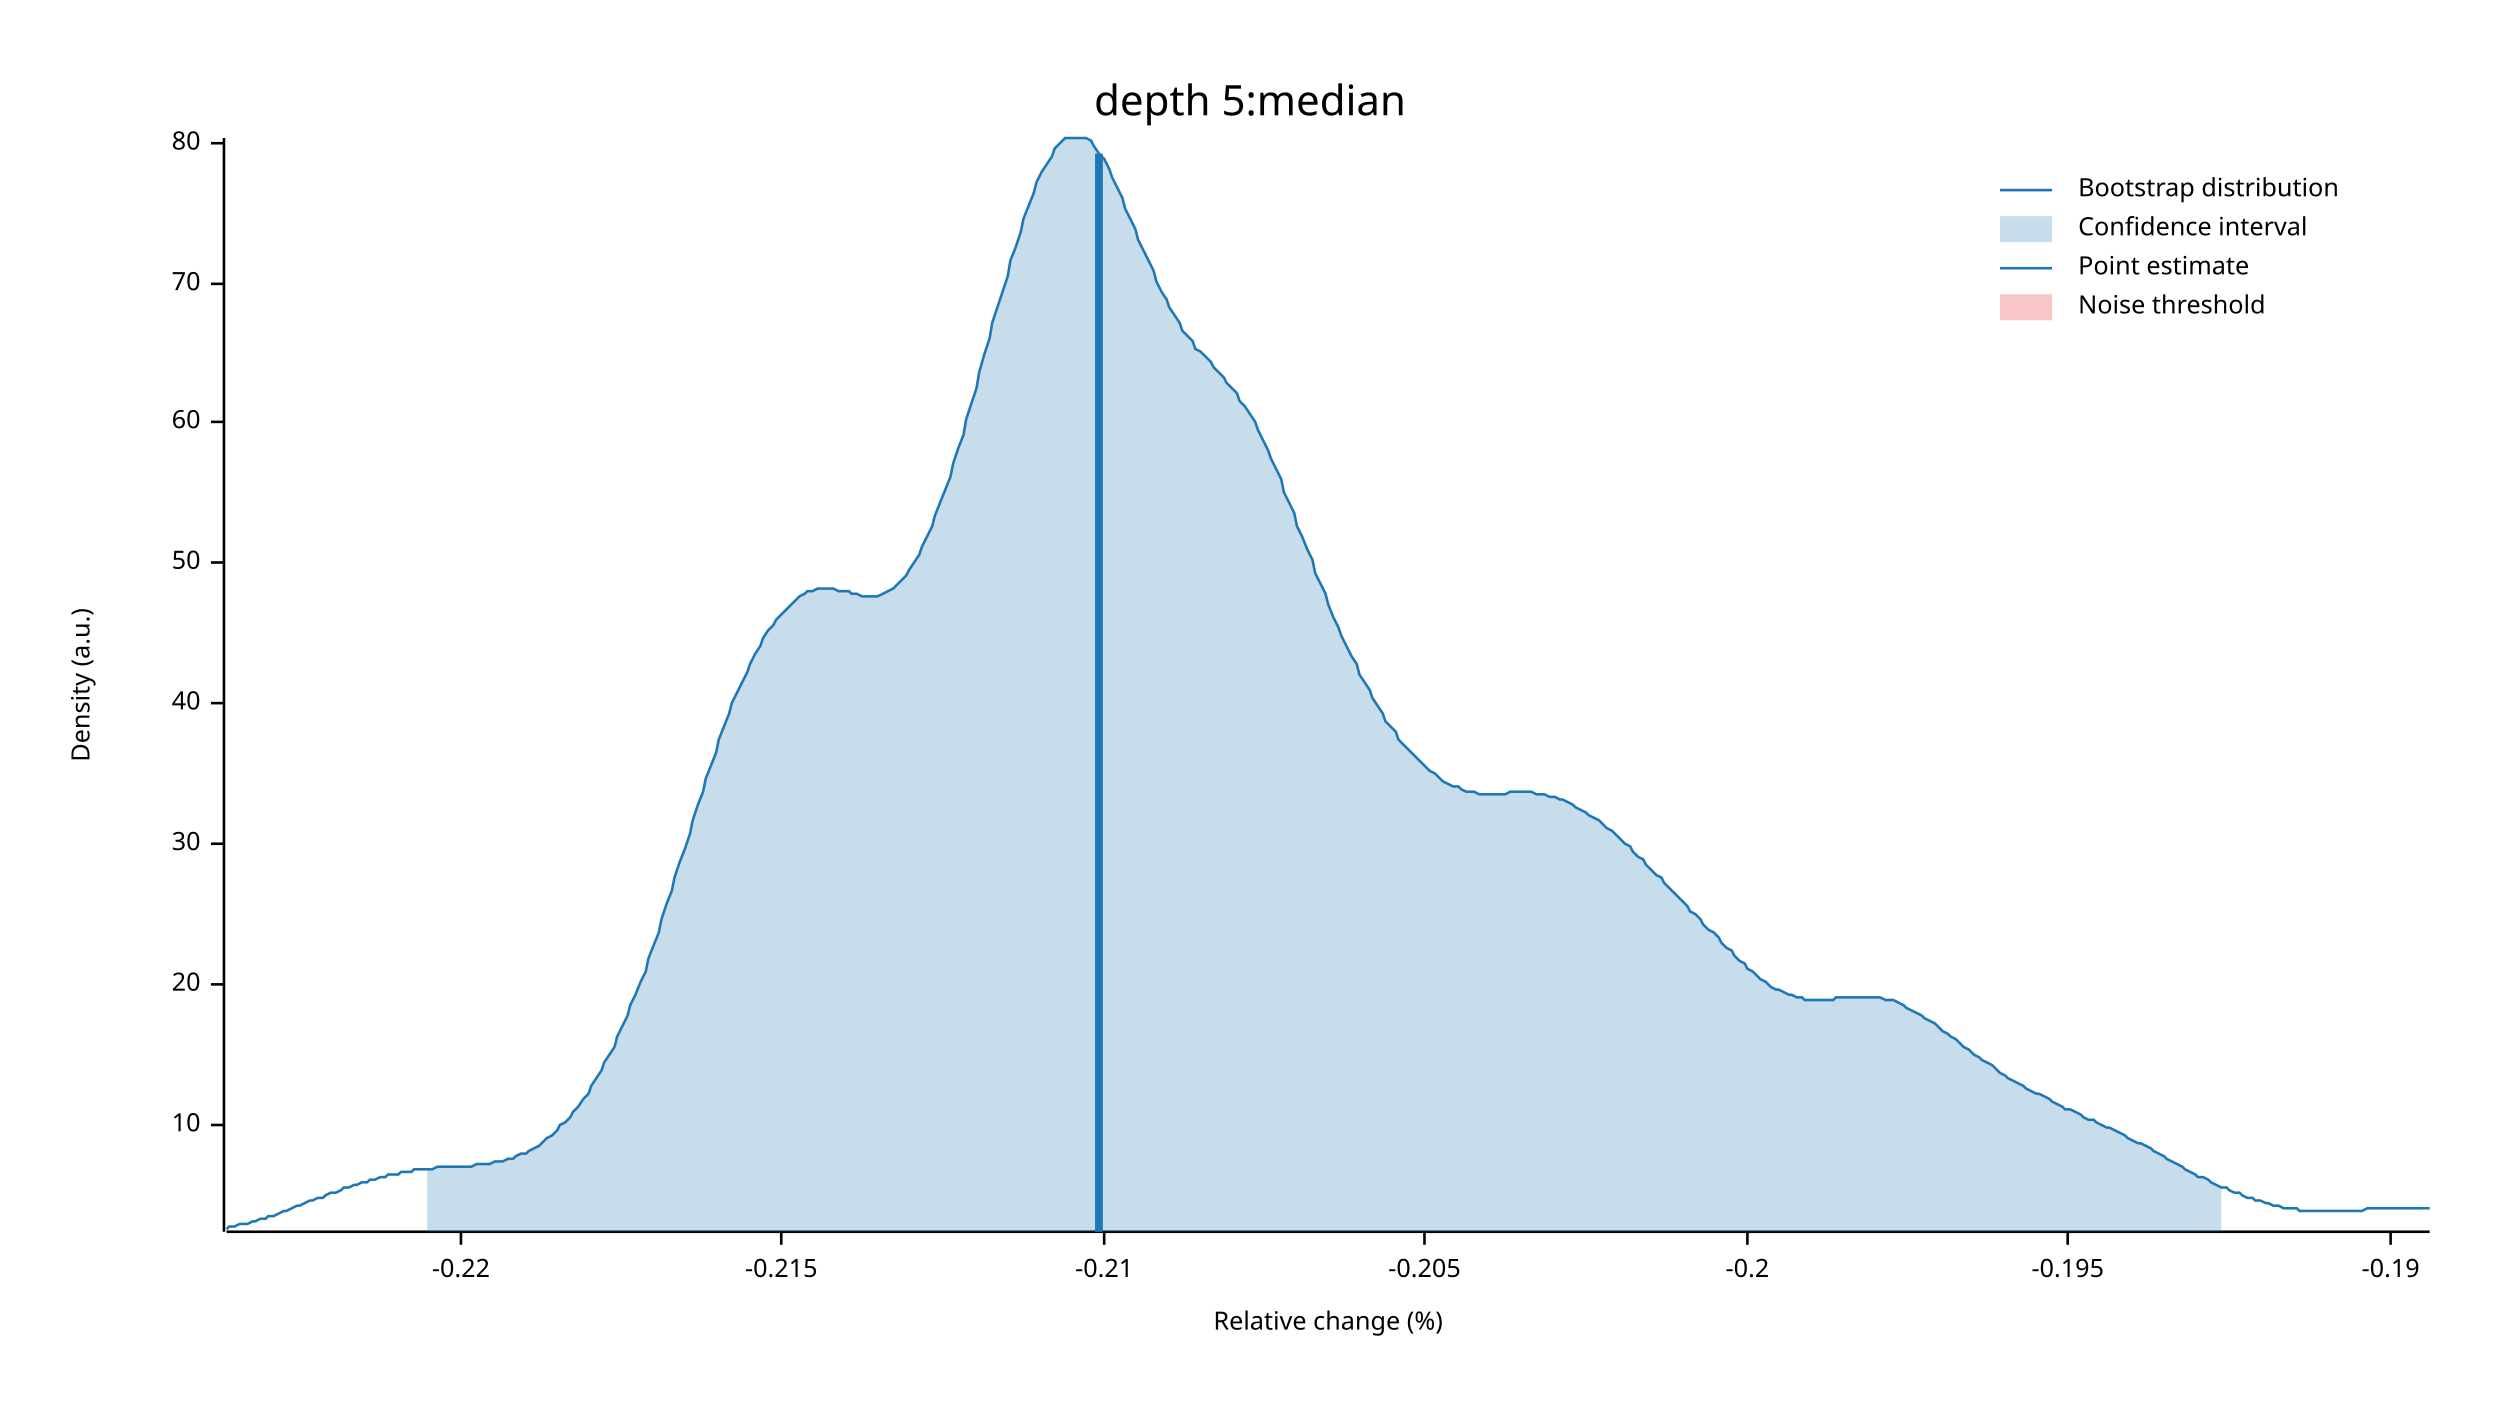
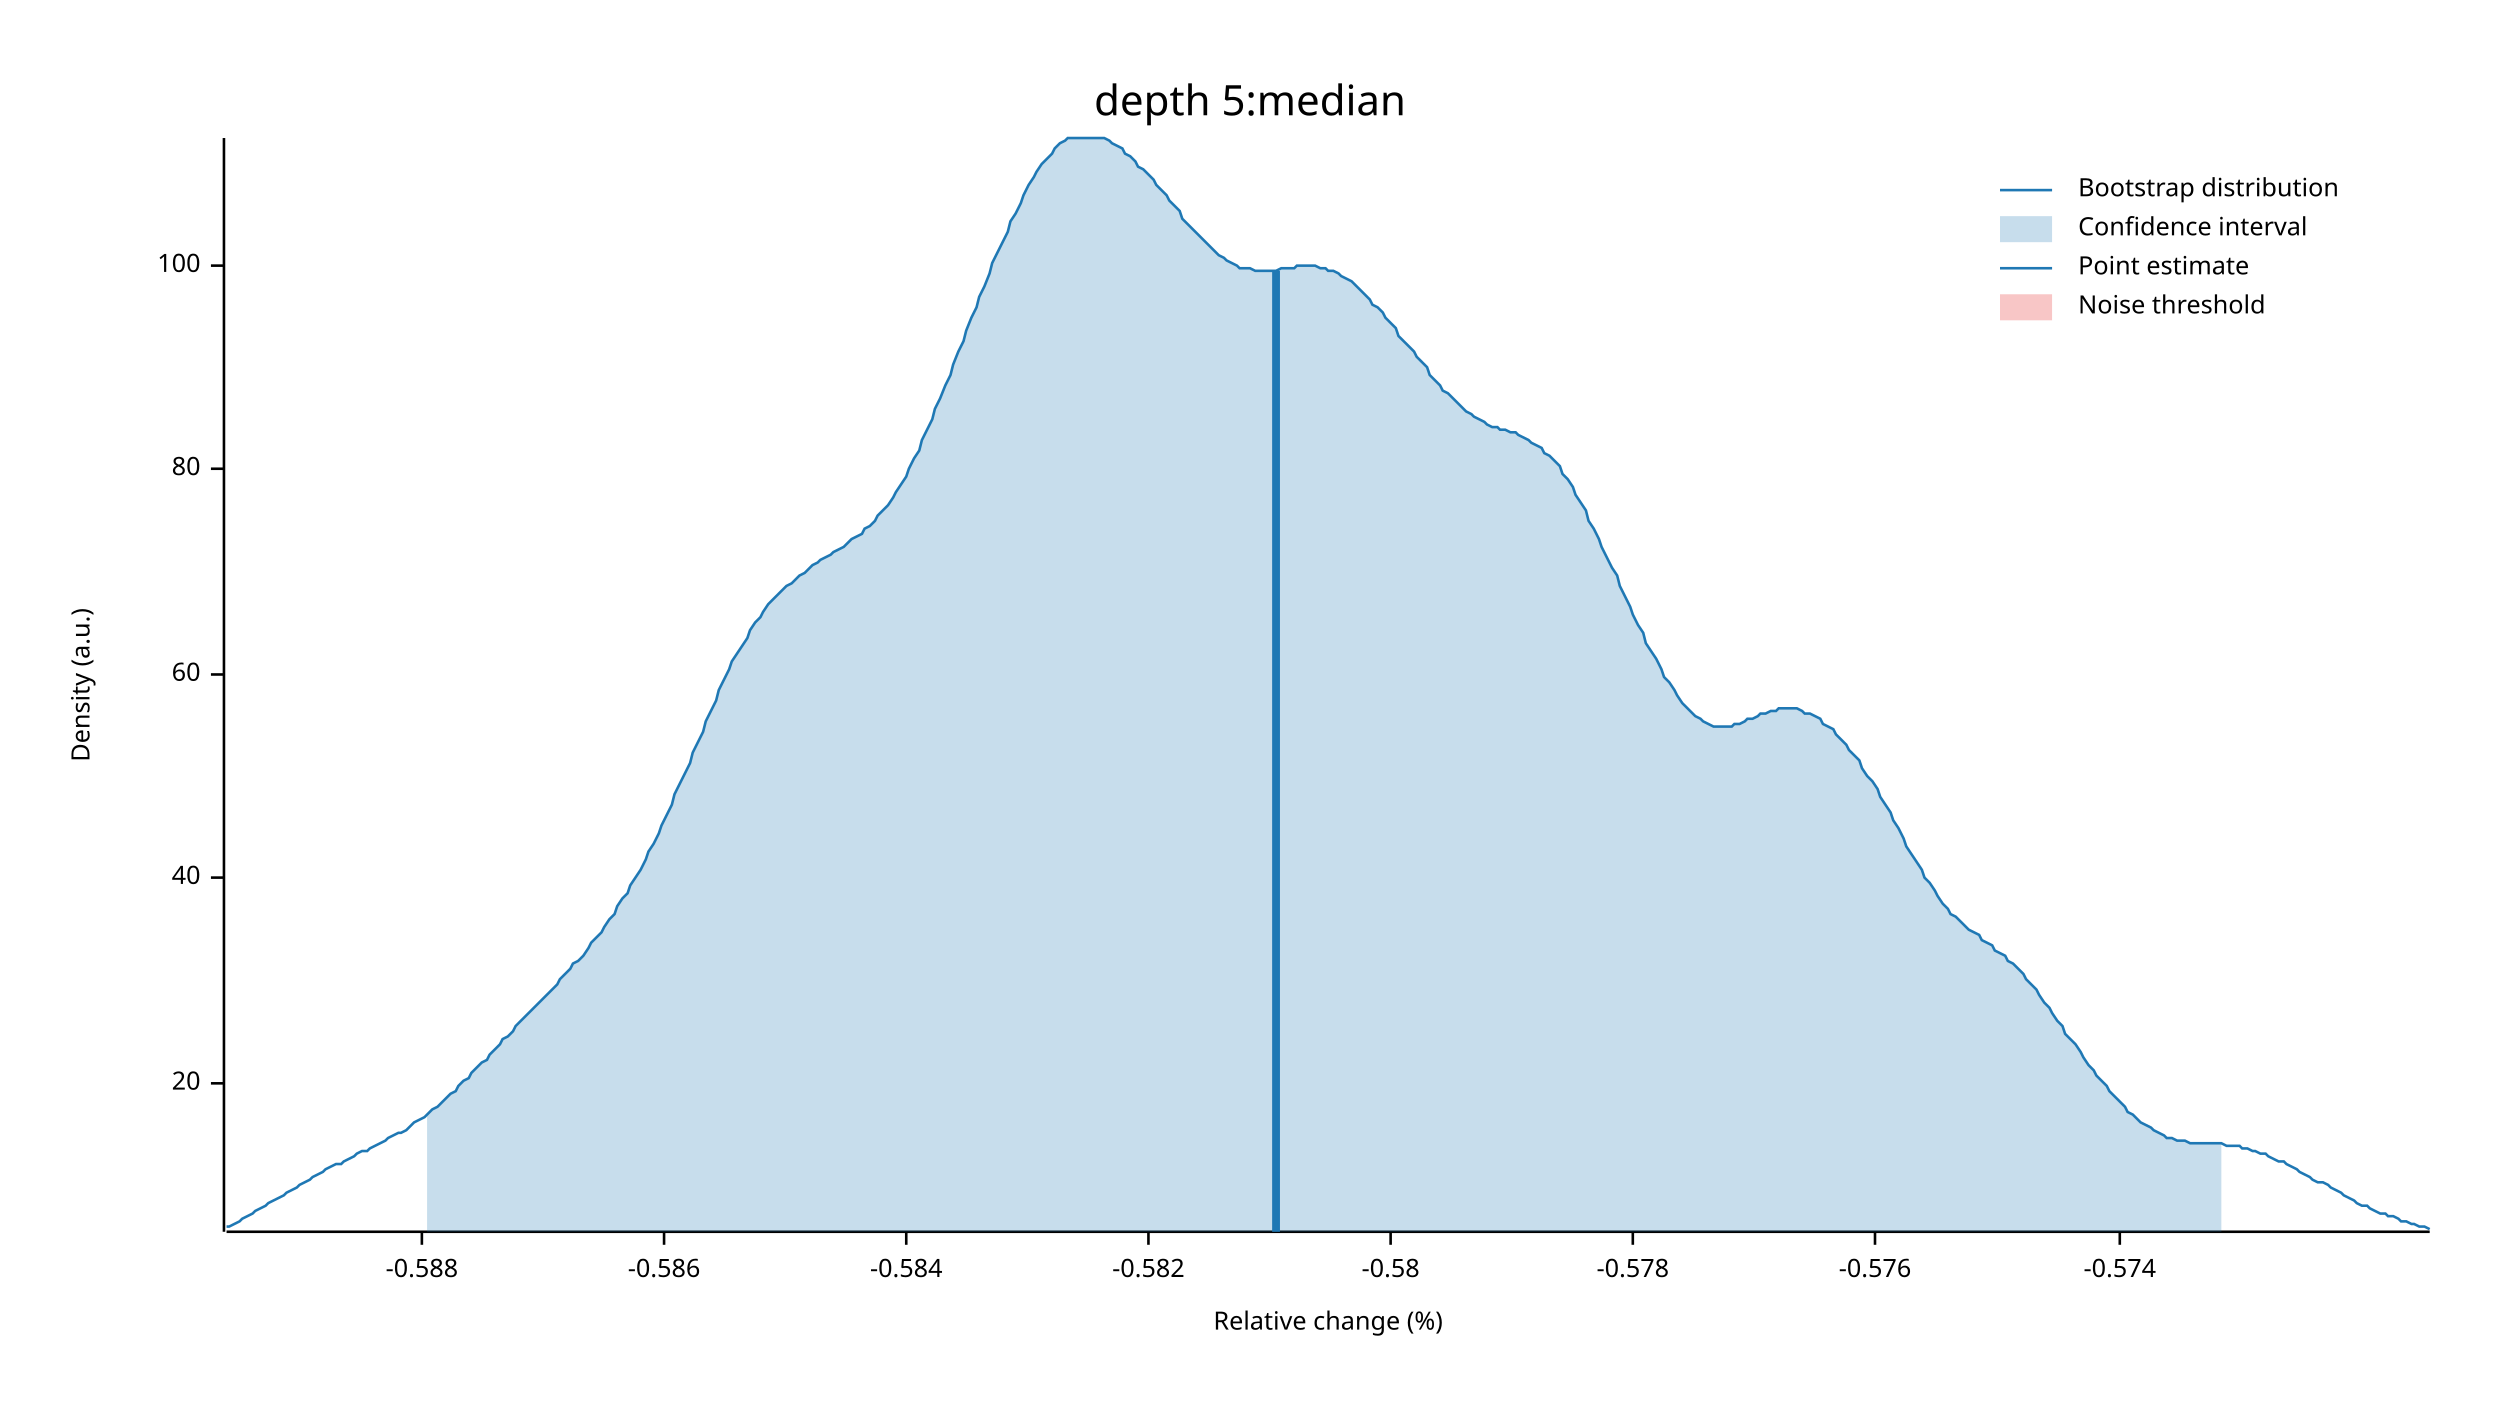
<svg xmlns="http://www.w3.org/2000/svg" width="960" height="540" viewBox="0 0 960 540">
  <text x="480" y="32" dy="0.76em" text-anchor="middle" font-family="sans-serif" font-size="16.129" opacity="1" fill="#000000">
depth 5:median
</text>
  <text x="27" y="263" dy="0.76em" text-anchor="middle" font-family="sans-serif" font-size="9.677" opacity="1" fill="#000000" transform="rotate(270, 27, 263)">
Density (a.u.)
</text>
  <text x="510" y="513" dy="-0.5ex" text-anchor="middle" font-family="sans-serif" font-size="9.677" opacity="1" fill="#000000">
Relative change (%)
</text>
  <polyline fill="none" opacity="1" stroke="#000000" stroke-width="1" points="86,53 86,473 " />
-   <text x="77" y="432" dy="0.5ex" text-anchor="end" font-family="sans-serif" font-size="9.677" opacity="1" fill="#000000">
- 10
- </text>
-   <polyline fill="none" opacity="1" stroke="#000000" stroke-width="1" points="81,432 86,432 " />
-   <text x="77" y="378" dy="0.5ex" text-anchor="end" font-family="sans-serif" font-size="9.677" opacity="1" fill="#000000">
+   <text x="77" y="416" dy="0.5ex" text-anchor="end" font-family="sans-serif" font-size="9.677" opacity="1" fill="#000000">
20
</text>
-   <polyline fill="none" opacity="1" stroke="#000000" stroke-width="1" points="81,378 86,378 " />
-   <text x="77" y="324" dy="0.5ex" text-anchor="end" font-family="sans-serif" font-size="9.677" opacity="1" fill="#000000">
- 30
- </text>
-   <polyline fill="none" opacity="1" stroke="#000000" stroke-width="1" points="81,324 86,324 " />
-   <text x="77" y="270" dy="0.5ex" text-anchor="end" font-family="sans-serif" font-size="9.677" opacity="1" fill="#000000">
+   <polyline fill="none" opacity="1" stroke="#000000" stroke-width="1" points="81,416 86,416 " />
+   <text x="77" y="337" dy="0.5ex" text-anchor="end" font-family="sans-serif" font-size="9.677" opacity="1" fill="#000000">
40
</text>
-   <polyline fill="none" opacity="1" stroke="#000000" stroke-width="1" points="81,270 86,270 " />
-   <text x="77" y="216" dy="0.5ex" text-anchor="end" font-family="sans-serif" font-size="9.677" opacity="1" fill="#000000">
- 50
- </text>
-   <polyline fill="none" opacity="1" stroke="#000000" stroke-width="1" points="81,216 86,216 " />
-   <text x="77" y="162" dy="0.5ex" text-anchor="end" font-family="sans-serif" font-size="9.677" opacity="1" fill="#000000">
+   <polyline fill="none" opacity="1" stroke="#000000" stroke-width="1" points="81,337 86,337 " />
+   <text x="77" y="259" dy="0.5ex" text-anchor="end" font-family="sans-serif" font-size="9.677" opacity="1" fill="#000000">
60
</text>
-   <polyline fill="none" opacity="1" stroke="#000000" stroke-width="1" points="81,162 86,162 " />
-   <text x="77" y="109" dy="0.5ex" text-anchor="end" font-family="sans-serif" font-size="9.677" opacity="1" fill="#000000">
- 70
- </text>
-   <polyline fill="none" opacity="1" stroke="#000000" stroke-width="1" points="81,109 86,109 " />
-   <text x="77" y="55" dy="0.5ex" text-anchor="end" font-family="sans-serif" font-size="9.677" opacity="1" fill="#000000">
+   <polyline fill="none" opacity="1" stroke="#000000" stroke-width="1" points="81,259 86,259 " />
+   <text x="77" y="180" dy="0.5ex" text-anchor="end" font-family="sans-serif" font-size="9.677" opacity="1" fill="#000000">
80
</text>
-   <polyline fill="none" opacity="1" stroke="#000000" stroke-width="1" points="81,55 86,55 " />
+   <polyline fill="none" opacity="1" stroke="#000000" stroke-width="1" points="81,180 86,180 " />
+   <text x="77" y="102" dy="0.5ex" text-anchor="end" font-family="sans-serif" font-size="9.677" opacity="1" fill="#000000">
+ 100
+ </text>
+   <polyline fill="none" opacity="1" stroke="#000000" stroke-width="1" points="81,102 86,102 " />
  <polyline fill="none" opacity="1" stroke="#000000" stroke-width="1" points="87,473 933,473 " />
-   <text x="177" y="483" dy="0.76em" text-anchor="middle" font-family="sans-serif" font-size="9.677" opacity="1" fill="#000000">
- -0.22
+   <text x="162" y="483" dy="0.76em" text-anchor="middle" font-family="sans-serif" font-size="9.677" opacity="1" fill="#000000">
+ -0.588
</text>
-   <polyline fill="none" opacity="1" stroke="#000000" stroke-width="1" points="177,473 177,478 " />
-   <text x="300" y="483" dy="0.76em" text-anchor="middle" font-family="sans-serif" font-size="9.677" opacity="1" fill="#000000">
- -0.215
+   <polyline fill="none" opacity="1" stroke="#000000" stroke-width="1" points="162,473 162,478 " />
+   <text x="255" y="483" dy="0.76em" text-anchor="middle" font-family="sans-serif" font-size="9.677" opacity="1" fill="#000000">
+ -0.586
</text>
-   <polyline fill="none" opacity="1" stroke="#000000" stroke-width="1" points="300,473 300,478 " />
-   <text x="424" y="483" dy="0.76em" text-anchor="middle" font-family="sans-serif" font-size="9.677" opacity="1" fill="#000000">
- -0.21
+   <polyline fill="none" opacity="1" stroke="#000000" stroke-width="1" points="255,473 255,478 " />
+   <text x="348" y="483" dy="0.76em" text-anchor="middle" font-family="sans-serif" font-size="9.677" opacity="1" fill="#000000">
+ -0.584
</text>
-   <polyline fill="none" opacity="1" stroke="#000000" stroke-width="1" points="424,473 424,478 " />
-   <text x="547" y="483" dy="0.76em" text-anchor="middle" font-family="sans-serif" font-size="9.677" opacity="1" fill="#000000">
- -0.205
+   <polyline fill="none" opacity="1" stroke="#000000" stroke-width="1" points="348,473 348,478 " />
+   <text x="441" y="483" dy="0.76em" text-anchor="middle" font-family="sans-serif" font-size="9.677" opacity="1" fill="#000000">
+ -0.582
</text>
-   <polyline fill="none" opacity="1" stroke="#000000" stroke-width="1" points="547,473 547,478 " />
-   <text x="671" y="483" dy="0.76em" text-anchor="middle" font-family="sans-serif" font-size="9.677" opacity="1" fill="#000000">
- -0.2
+   <polyline fill="none" opacity="1" stroke="#000000" stroke-width="1" points="441,473 441,478 " />
+   <text x="534" y="483" dy="0.76em" text-anchor="middle" font-family="sans-serif" font-size="9.677" opacity="1" fill="#000000">
+ -0.58
</text>
-   <polyline fill="none" opacity="1" stroke="#000000" stroke-width="1" points="671,473 671,478 " />
-   <text x="794" y="483" dy="0.76em" text-anchor="middle" font-family="sans-serif" font-size="9.677" opacity="1" fill="#000000">
- -0.195
+   <polyline fill="none" opacity="1" stroke="#000000" stroke-width="1" points="534,473 534,478 " />
+   <text x="627" y="483" dy="0.76em" text-anchor="middle" font-family="sans-serif" font-size="9.677" opacity="1" fill="#000000">
+ -0.578
</text>
-   <polyline fill="none" opacity="1" stroke="#000000" stroke-width="1" points="794,473 794,478 " />
-   <text x="918" y="483" dy="0.76em" text-anchor="middle" font-family="sans-serif" font-size="9.677" opacity="1" fill="#000000">
- -0.19
+   <polyline fill="none" opacity="1" stroke="#000000" stroke-width="1" points="627,473 627,478 " />
+   <text x="720" y="483" dy="0.76em" text-anchor="middle" font-family="sans-serif" font-size="9.677" opacity="1" fill="#000000">
+ -0.576
</text>
-   <polyline fill="none" opacity="1" stroke="#000000" stroke-width="1" points="918,473 918,478 " />
-   <polyline fill="none" opacity="1" stroke="#1F78B4" stroke-width="1" points="87,472 88,471 90,471 92,470 93,470 95,470 97,469 98,469 100,468 102,468 103,467 105,467 107,466 109,465 110,465 112,464 114,463 115,463 117,462 119,461 120,461 122,460 124,460 125,459 127,458 129,458 131,457 132,456 134,456 136,455 137,455 139,454 141,454 142,453 144,453 146,452 148,452 149,451 151,451 153,451 154,450 156,450 158,450 159,449 161,449 163,449 164,449 166,449 168,448 170,448 171,448 173,448 175,448 176,448 178,448 180,448 181,448 183,447 185,447 187,447 188,447 190,446 192,446 193,446 195,445 197,445 198,444 200,443 202,443 203,442 205,441 207,440 209,438 210,437 212,436 214,434 215,432 217,431 219,429 220,427 222,425 224,422 226,420 227,417 229,414 231,411 232,408 234,405 236,402 237,398 239,394 241,390 242,386 244,382 246,377 248,373 249,368 251,363 253,358 254,353 256,347 258,342 259,337 261,331 263,326 265,320 266,315 268,309 270,304 271,299 273,294 275,289 276,284 278,279 280,274 281,270 283,266 285,262 287,258 288,255 290,251 292,248 293,245 295,242 297,240 298,238 300,236 302,234 304,232 305,231 307,229 309,228 310,227 312,227 314,226 315,226 317,226 319,226 320,226 322,227 324,227 326,227 327,228 329,228 331,229 332,229 334,229 336,229 337,229 339,228 341,227 343,226 344,225 346,223 348,221 349,219 351,216 353,213 354,210 356,206 358,202 359,198 361,193 363,188 365,183 366,178 368,172 370,167 371,161 373,155 375,149 376,143 378,136 380,130 381,124 383,118 385,112 387,106 388,100 390,95 392,89 393,84 395,79 397,74 398,70 400,66 402,63 404,60 405,57 407,55 409,53 410,53 412,53 414,53 415,53 417,53 419,54 420,56 422,59 424,61 426,65 427,68 429,72 431,76 432,80 434,84 436,88 437,92 439,96 441,100 443,104 444,108 446,112 448,115 449,118 451,121 453,124 454,127 456,129 458,131 459,134 461,135 463,137 465,139 466,141 468,143 470,145 471,147 473,149 475,151 476,154 478,156 480,159 482,162 483,165 485,169 487,173 488,176 490,180 492,184 493,189 495,193 497,197 498,202 500,206 502,211 504,215 505,220 507,224 509,228 510,232 512,237 514,241 515,244 517,248 519,252 521,255 522,259 524,262 526,265 527,268 529,271 531,274 532,277 534,279 536,281 537,284 539,286 541,288 543,290 544,291 546,293 548,295 549,296 551,297 553,299 554,300 556,301 558,302 560,302 561,303 563,304 565,304 566,304 568,305 570,305 571,305 573,305 575,305 576,305 578,305 580,304 582,304 583,304 585,304 587,304 588,304 590,305 592,305 593,305 595,306 597,306 599,307 600,307 602,308 604,309 605,310 607,311 609,312 610,313 612,314 614,315 615,316 617,318 619,319 621,321 622,322 624,324 626,325 627,327 629,329 631,330 632,332 634,334 636,336 638,337 639,339 641,341 643,343 644,344 646,346 648,348 649,350 651,351 653,353 654,355 656,357 658,358 660,360 661,362 663,364 665,365 666,367 668,369 670,370 671,372 673,373 675,375 676,376 678,377 680,379 682,380 683,380 685,381 687,382 688,382 690,383 692,383 693,384 695,384 697,384 699,384 700,384 702,384 704,384 705,383 707,383 709,383 710,383 712,383 714,383 715,383 717,383 719,383 721,383 722,383 724,384 726,384 727,384 729,385 731,386 732,387 734,388 736,389 738,390 739,391 741,392 743,393 744,394 746,396 748,397 749,398 751,399 753,401 754,402 756,403 758,405 760,406 761,407 763,408 765,409 766,410 768,412 770,413 771,414 773,415 775,416 777,417 778,418 780,419 782,420 783,420 785,421 787,422 788,423 790,424 792,425 793,426 795,426 797,427 799,428 800,429 802,430 804,430 805,431 807,432 809,433 810,433 812,434 814,435 816,436 817,437 819,438 821,439 822,439 824,440 826,441 827,442 829,443 831,444 832,445 834,446 836,447 838,448 839,449 841,450 843,451 844,452 846,452 848,453 849,454 851,455 853,456 855,456 856,457 858,458 860,458 861,459 863,460 865,460 866,461 868,461 870,462 871,462 873,463 875,463 877,464 878,464 880,464 882,464 883,465 885,465 887,465 888,465 890,465 892,465 894,465 895,465 897,465 899,465 900,465 902,465 904,465 905,465 907,465 909,464 910,464 912,464 914,464 916,464 917,464 919,464 921,464 922,464 924,464 926,464 927,464 929,464 931,464 933,464 " />
-   <polygon opacity="0.25" fill="#1F78B4" points="164,449 166,449 168,448 170,448 171,448 173,448 175,448 176,448 178,448 180,448 181,448 183,447 185,447 187,447 188,447 190,446 192,446 193,446 195,445 197,445 198,444 200,443 202,443 203,442 205,441 207,440 209,438 210,437 212,436 214,434 215,432 217,431 219,429 220,427 222,425 224,422 226,420 227,417 229,414 231,411 232,408 234,405 236,402 237,398 239,394 241,390 242,386 244,382 246,377 248,373 249,368 251,363 253,358 254,353 256,347 258,342 259,337 261,331 263,326 265,320 266,315 268,309 270,304 271,299 273,294 275,289 276,284 278,279 280,274 281,270 283,266 285,262 287,258 288,255 290,251 292,248 293,245 295,242 297,240 298,238 300,236 302,234 304,232 305,231 307,229 309,228 310,227 312,227 314,226 315,226 317,226 319,226 320,226 322,227 324,227 326,227 327,228 329,228 331,229 332,229 334,229 336,229 337,229 339,228 341,227 343,226 344,225 346,223 348,221 349,219 351,216 353,213 354,210 356,206 358,202 359,198 361,193 363,188 365,183 366,178 368,172 370,167 371,161 373,155 375,149 376,143 378,136 380,130 381,124 383,118 385,112 387,106 388,100 390,95 392,89 393,84 395,79 397,74 398,70 400,66 402,63 404,60 405,57 407,55 409,53 410,53 412,53 414,53 415,53 417,53 419,54 420,56 422,59 424,61 426,65 427,68 429,72 431,76 432,80 434,84 436,88 437,92 439,96 441,100 443,104 444,108 446,112 448,115 449,118 451,121 453,124 454,127 456,129 458,131 459,134 461,135 463,137 465,139 466,141 468,143 470,145 471,147 473,149 475,151 476,154 478,156 480,159 482,162 483,165 485,169 487,173 488,176 490,180 492,184 493,189 495,193 497,197 498,202 500,206 502,211 504,215 505,220 507,224 509,228 510,232 512,237 514,241 515,244 517,248 519,252 521,255 522,259 524,262 526,265 527,268 529,271 531,274 532,277 534,279 536,281 537,284 539,286 541,288 543,290 544,291 546,293 548,295 549,296 551,297 553,299 554,300 556,301 558,302 560,302 561,303 563,304 565,304 566,304 568,305 570,305 571,305 573,305 575,305 576,305 578,305 580,304 582,304 583,304 585,304 587,304 588,304 590,305 592,305 593,305 595,306 597,306 599,307 600,307 602,308 604,309 605,310 607,311 609,312 610,313 612,314 614,315 615,316 617,318 619,319 621,321 622,322 624,324 626,325 627,327 629,329 631,330 632,332 634,334 636,336 638,337 639,339 641,341 643,343 644,344 646,346 648,348 649,350 651,351 653,353 654,355 656,357 658,358 660,360 661,362 663,364 665,365 666,367 668,369 670,370 671,372 673,373 675,375 676,376 678,377 680,379 682,380 683,380 685,381 687,382 688,382 690,383 692,383 693,384 695,384 697,384 699,384 700,384 702,384 704,384 705,383 707,383 709,383 710,383 712,383 714,383 715,383 717,383 719,383 721,383 722,383 724,384 726,384 727,384 729,385 731,386 732,387 734,388 736,389 738,390 739,391 741,392 743,393 744,394 746,396 748,397 749,398 751,399 753,401 754,402 756,403 758,405 760,406 761,407 763,408 765,409 766,410 768,412 770,413 771,414 773,415 775,416 777,417 778,418 780,419 782,420 783,420 785,421 787,422 788,423 790,424 792,425 793,426 795,426 797,427 799,428 800,429 802,430 804,430 805,431 807,432 809,433 810,433 812,434 814,435 816,436 817,437 819,438 821,439 822,439 824,440 826,441 827,442 829,443 831,444 832,445 834,446 836,447 838,448 839,449 841,450 843,451 844,452 846,452 848,453 849,454 851,455 853,456 853,473 164,473 " />
-   <polyline fill="none" opacity="1" stroke="#1F78B4" stroke-width="3" points="422,473 422,59 " />
+   <polyline fill="none" opacity="1" stroke="#000000" stroke-width="1" points="720,473 720,478 " />
+   <text x="814" y="483" dy="0.76em" text-anchor="middle" font-family="sans-serif" font-size="9.677" opacity="1" fill="#000000">
+ -0.574
+ </text>
+   <polyline fill="none" opacity="1" stroke="#000000" stroke-width="1" points="814,473 814,478 " />
+   <polyline fill="none" opacity="1" stroke="#1F78B4" stroke-width="1" points="87,471 88,471 90,470 92,469 93,468 95,467 97,466 98,465 100,464 102,463 103,462 105,461 107,460 109,459 110,458 112,457 114,456 115,455 117,454 119,453 120,452 122,451 124,450 125,449 127,448 129,447 131,447 132,446 134,445 136,444 137,443 139,442 141,442 142,441 144,440 146,439 148,438 149,437 151,436 153,435 154,435 156,434 158,432 159,431 161,430 163,429 164,428 166,426 168,425 170,423 171,422 173,420 175,419 176,417 178,415 180,414 181,412 183,410 185,408 187,407 188,405 190,403 192,401 193,399 195,398 197,396 198,394 200,392 202,390 203,389 205,387 207,385 209,383 210,382 212,380 214,378 215,376 217,374 219,372 220,370 222,369 224,367 226,364 227,362 229,360 231,358 232,356 234,353 236,351 237,348 239,345 241,343 242,340 244,337 246,334 248,330 249,327 251,324 253,320 254,317 256,313 258,309 259,305 261,301 263,297 265,293 266,289 268,285 270,281 271,277 273,273 275,269 276,265 278,261 280,257 281,254 283,251 285,248 287,245 288,242 290,239 292,237 293,235 295,232 297,230 298,229 300,227 302,225 304,224 305,223 307,221 309,220 310,219 312,217 314,216 315,215 317,214 319,213 320,212 322,211 324,210 326,208 327,207 329,206 331,205 332,203 334,202 336,200 337,198 339,196 341,194 343,191 344,189 346,186 348,183 349,180 351,176 353,173 354,169 356,165 358,161 359,157 361,153 363,148 365,144 366,140 368,135 370,131 371,127 373,122 375,118 376,114 378,110 380,105 381,101 383,97 385,93 387,89 388,85 390,82 392,78 393,75 395,71 397,68 398,66 400,63 402,61 404,59 405,57 407,55 409,54 410,53 412,53 414,53 415,53 417,53 419,53 420,53 422,53 424,53 426,54 427,55 429,56 431,57 432,59 434,60 436,62 437,64 439,65 441,67 443,69 444,71 446,73 448,75 449,77 451,79 453,81 454,84 456,86 458,88 459,89 461,91 463,93 465,95 466,96 468,98 470,99 471,100 473,101 475,102 476,103 478,103 480,103 482,104 483,104 485,104 487,104 488,104 490,104 492,103 493,103 495,103 497,103 498,102 500,102 502,102 504,102 505,102 507,103 509,103 510,104 512,104 514,105 515,106 517,107 519,108 521,110 522,111 524,113 526,115 527,117 529,118 531,120 532,122 534,124 536,126 537,129 539,131 541,133 543,135 544,137 546,139 548,141 549,144 551,146 553,148 554,150 556,151 558,153 560,155 561,156 563,158 565,159 566,160 568,161 570,162 571,163 573,164 575,164 576,165 578,165 580,166 582,166 583,167 585,168 587,169 588,170 590,171 592,172 593,174 595,175 597,177 599,179 600,182 602,184 604,187 605,190 607,193 609,196 610,200 612,203 614,207 615,210 617,214 619,218 621,221 622,225 624,229 626,233 627,236 629,240 631,243 632,247 634,250 636,253 638,257 639,260 641,262 643,265 644,267 646,270 648,272 649,273 651,275 653,276 654,277 656,278 658,279 660,279 661,279 663,279 665,279 666,278 668,278 670,277 671,276 673,276 675,275 676,274 678,274 680,273 682,273 683,272 685,272 687,272 688,272 690,272 692,273 693,274 695,274 697,275 699,276 700,278 702,279 704,280 705,282 707,284 709,286 710,288 712,290 714,292 715,295 717,298 719,300 721,303 722,306 724,309 726,312 727,315 729,318 731,322 732,325 734,328 736,331 738,334 739,337 741,339 743,342 744,344 746,347 748,349 749,351 751,352 753,354 754,355 756,357 758,358 760,359 761,361 763,362 765,363 766,365 768,366 770,367 771,369 773,370 775,372 777,374 778,376 780,378 782,380 783,382 785,385 787,387 788,389 790,392 792,394 793,397 795,399 797,401 799,404 800,406 802,409 804,411 805,413 807,415 809,417 810,419 812,421 814,423 816,425 817,427 819,428 821,430 822,431 824,432 826,433 827,434 829,435 831,436 832,437 834,437 836,438 838,438 839,438 841,439 843,439 844,439 846,439 848,439 849,439 851,439 853,439 855,440 856,440 858,440 860,440 861,441 863,441 865,442 866,442 868,443 870,443 871,444 873,445 875,446 877,446 878,447 880,448 882,449 883,450 885,451 887,452 888,453 890,454 892,454 894,455 895,456 897,457 899,458 900,459 902,460 904,461 905,462 907,463 909,463 910,464 912,465 914,466 916,466 917,467 919,467 921,468 922,469 924,469 926,470 927,470 929,471 931,471 933,472 " />
+   <polygon opacity="0.25" fill="#1F78B4" points="164,428 166,426 168,425 170,423 171,422 173,420 175,419 176,417 178,415 180,414 181,412 183,410 185,408 187,407 188,405 190,403 192,401 193,399 195,398 197,396 198,394 200,392 202,390 203,389 205,387 207,385 209,383 210,382 212,380 214,378 215,376 217,374 219,372 220,370 222,369 224,367 226,364 227,362 229,360 231,358 232,356 234,353 236,351 237,348 239,345 241,343 242,340 244,337 246,334 248,330 249,327 251,324 253,320 254,317 256,313 258,309 259,305 261,301 263,297 265,293 266,289 268,285 270,281 271,277 273,273 275,269 276,265 278,261 280,257 281,254 283,251 285,248 287,245 288,242 290,239 292,237 293,235 295,232 297,230 298,229 300,227 302,225 304,224 305,223 307,221 309,220 310,219 312,217 314,216 315,215 317,214 319,213 320,212 322,211 324,210 326,208 327,207 329,206 331,205 332,203 334,202 336,200 337,198 339,196 341,194 343,191 344,189 346,186 348,183 349,180 351,176 353,173 354,169 356,165 358,161 359,157 361,153 363,148 365,144 366,140 368,135 370,131 371,127 373,122 375,118 376,114 378,110 380,105 381,101 383,97 385,93 387,89 388,85 390,82 392,78 393,75 395,71 397,68 398,66 400,63 402,61 404,59 405,57 407,55 409,54 410,53 412,53 414,53 415,53 417,53 419,53 420,53 422,53 424,53 426,54 427,55 429,56 431,57 432,59 434,60 436,62 437,64 439,65 441,67 443,69 444,71 446,73 448,75 449,77 451,79 453,81 454,84 456,86 458,88 459,89 461,91 463,93 465,95 466,96 468,98 470,99 471,100 473,101 475,102 476,103 478,103 480,103 482,104 483,104 485,104 487,104 488,104 490,104 492,103 493,103 495,103 497,103 498,102 500,102 502,102 504,102 505,102 507,103 509,103 510,104 512,104 514,105 515,106 517,107 519,108 521,110 522,111 524,113 526,115 527,117 529,118 531,120 532,122 534,124 536,126 537,129 539,131 541,133 543,135 544,137 546,139 548,141 549,144 551,146 553,148 554,150 556,151 558,153 560,155 561,156 563,158 565,159 566,160 568,161 570,162 571,163 573,164 575,164 576,165 578,165 580,166 582,166 583,167 585,168 587,169 588,170 590,171 592,172 593,174 595,175 597,177 599,179 600,182 602,184 604,187 605,190 607,193 609,196 610,200 612,203 614,207 615,210 617,214 619,218 621,221 622,225 624,229 626,233 627,236 629,240 631,243 632,247 634,250 636,253 638,257 639,260 641,262 643,265 644,267 646,270 648,272 649,273 651,275 653,276 654,277 656,278 658,279 660,279 661,279 663,279 665,279 666,278 668,278 670,277 671,276 673,276 675,275 676,274 678,274 680,273 682,273 683,272 685,272 687,272 688,272 690,272 692,273 693,274 695,274 697,275 699,276 700,278 702,279 704,280 705,282 707,284 709,286 710,288 712,290 714,292 715,295 717,298 719,300 721,303 722,306 724,309 726,312 727,315 729,318 731,322 732,325 734,328 736,331 738,334 739,337 741,339 743,342 744,344 746,347 748,349 749,351 751,352 753,354 754,355 756,357 758,358 760,359 761,361 763,362 765,363 766,365 768,366 770,367 771,369 773,370 775,372 777,374 778,376 780,378 782,380 783,382 785,385 787,387 788,389 790,392 792,394 793,397 795,399 797,401 799,404 800,406 802,409 804,411 805,413 807,415 809,417 810,419 812,421 814,423 816,425 817,427 819,428 821,430 822,431 824,432 826,433 827,434 829,435 831,436 832,437 834,437 836,438 838,438 839,438 841,439 843,439 844,439 846,439 848,439 849,439 851,439 853,439 853,473 164,473 " />
+   <polyline fill="none" opacity="1" stroke="#1F78B4" stroke-width="3" points="490,473 490,104 " />
  <rect x="510" y="53" width="0" height="419" opacity="0.1" fill="#E31A1C" stroke="none" />
  <text x="798" y="68" dy="0.76em" text-anchor="start" font-family="sans-serif" font-size="9.677" opacity="1" fill="#000000">
Bootstrap distribution
</text>
  <text x="798" y="83" dy="0.76em" text-anchor="start" font-family="sans-serif" font-size="9.677" opacity="1" fill="#000000">
Confidence interval
</text>
  <text x="798" y="98" dy="0.76em" text-anchor="start" font-family="sans-serif" font-size="9.677" opacity="1" fill="#000000">
Point estimate
</text>
  <text x="798" y="113" dy="0.76em" text-anchor="start" font-family="sans-serif" font-size="9.677" opacity="1" fill="#000000">
Noise threshold
</text>
  <polyline fill="none" opacity="1" stroke="#1F78B4" stroke-width="1" points="768,73 788,73 " />
  <rect x="768" y="83" width="20" height="10" opacity="0.25" fill="#1F78B4" stroke="none" />
  <polyline fill="none" opacity="1" stroke="#1F78B4" stroke-width="1" points="768,103 788,103 " />
  <rect x="768" y="113" width="20" height="10" opacity="0.25" fill="#E31A1C" stroke="none" />
</svg>
